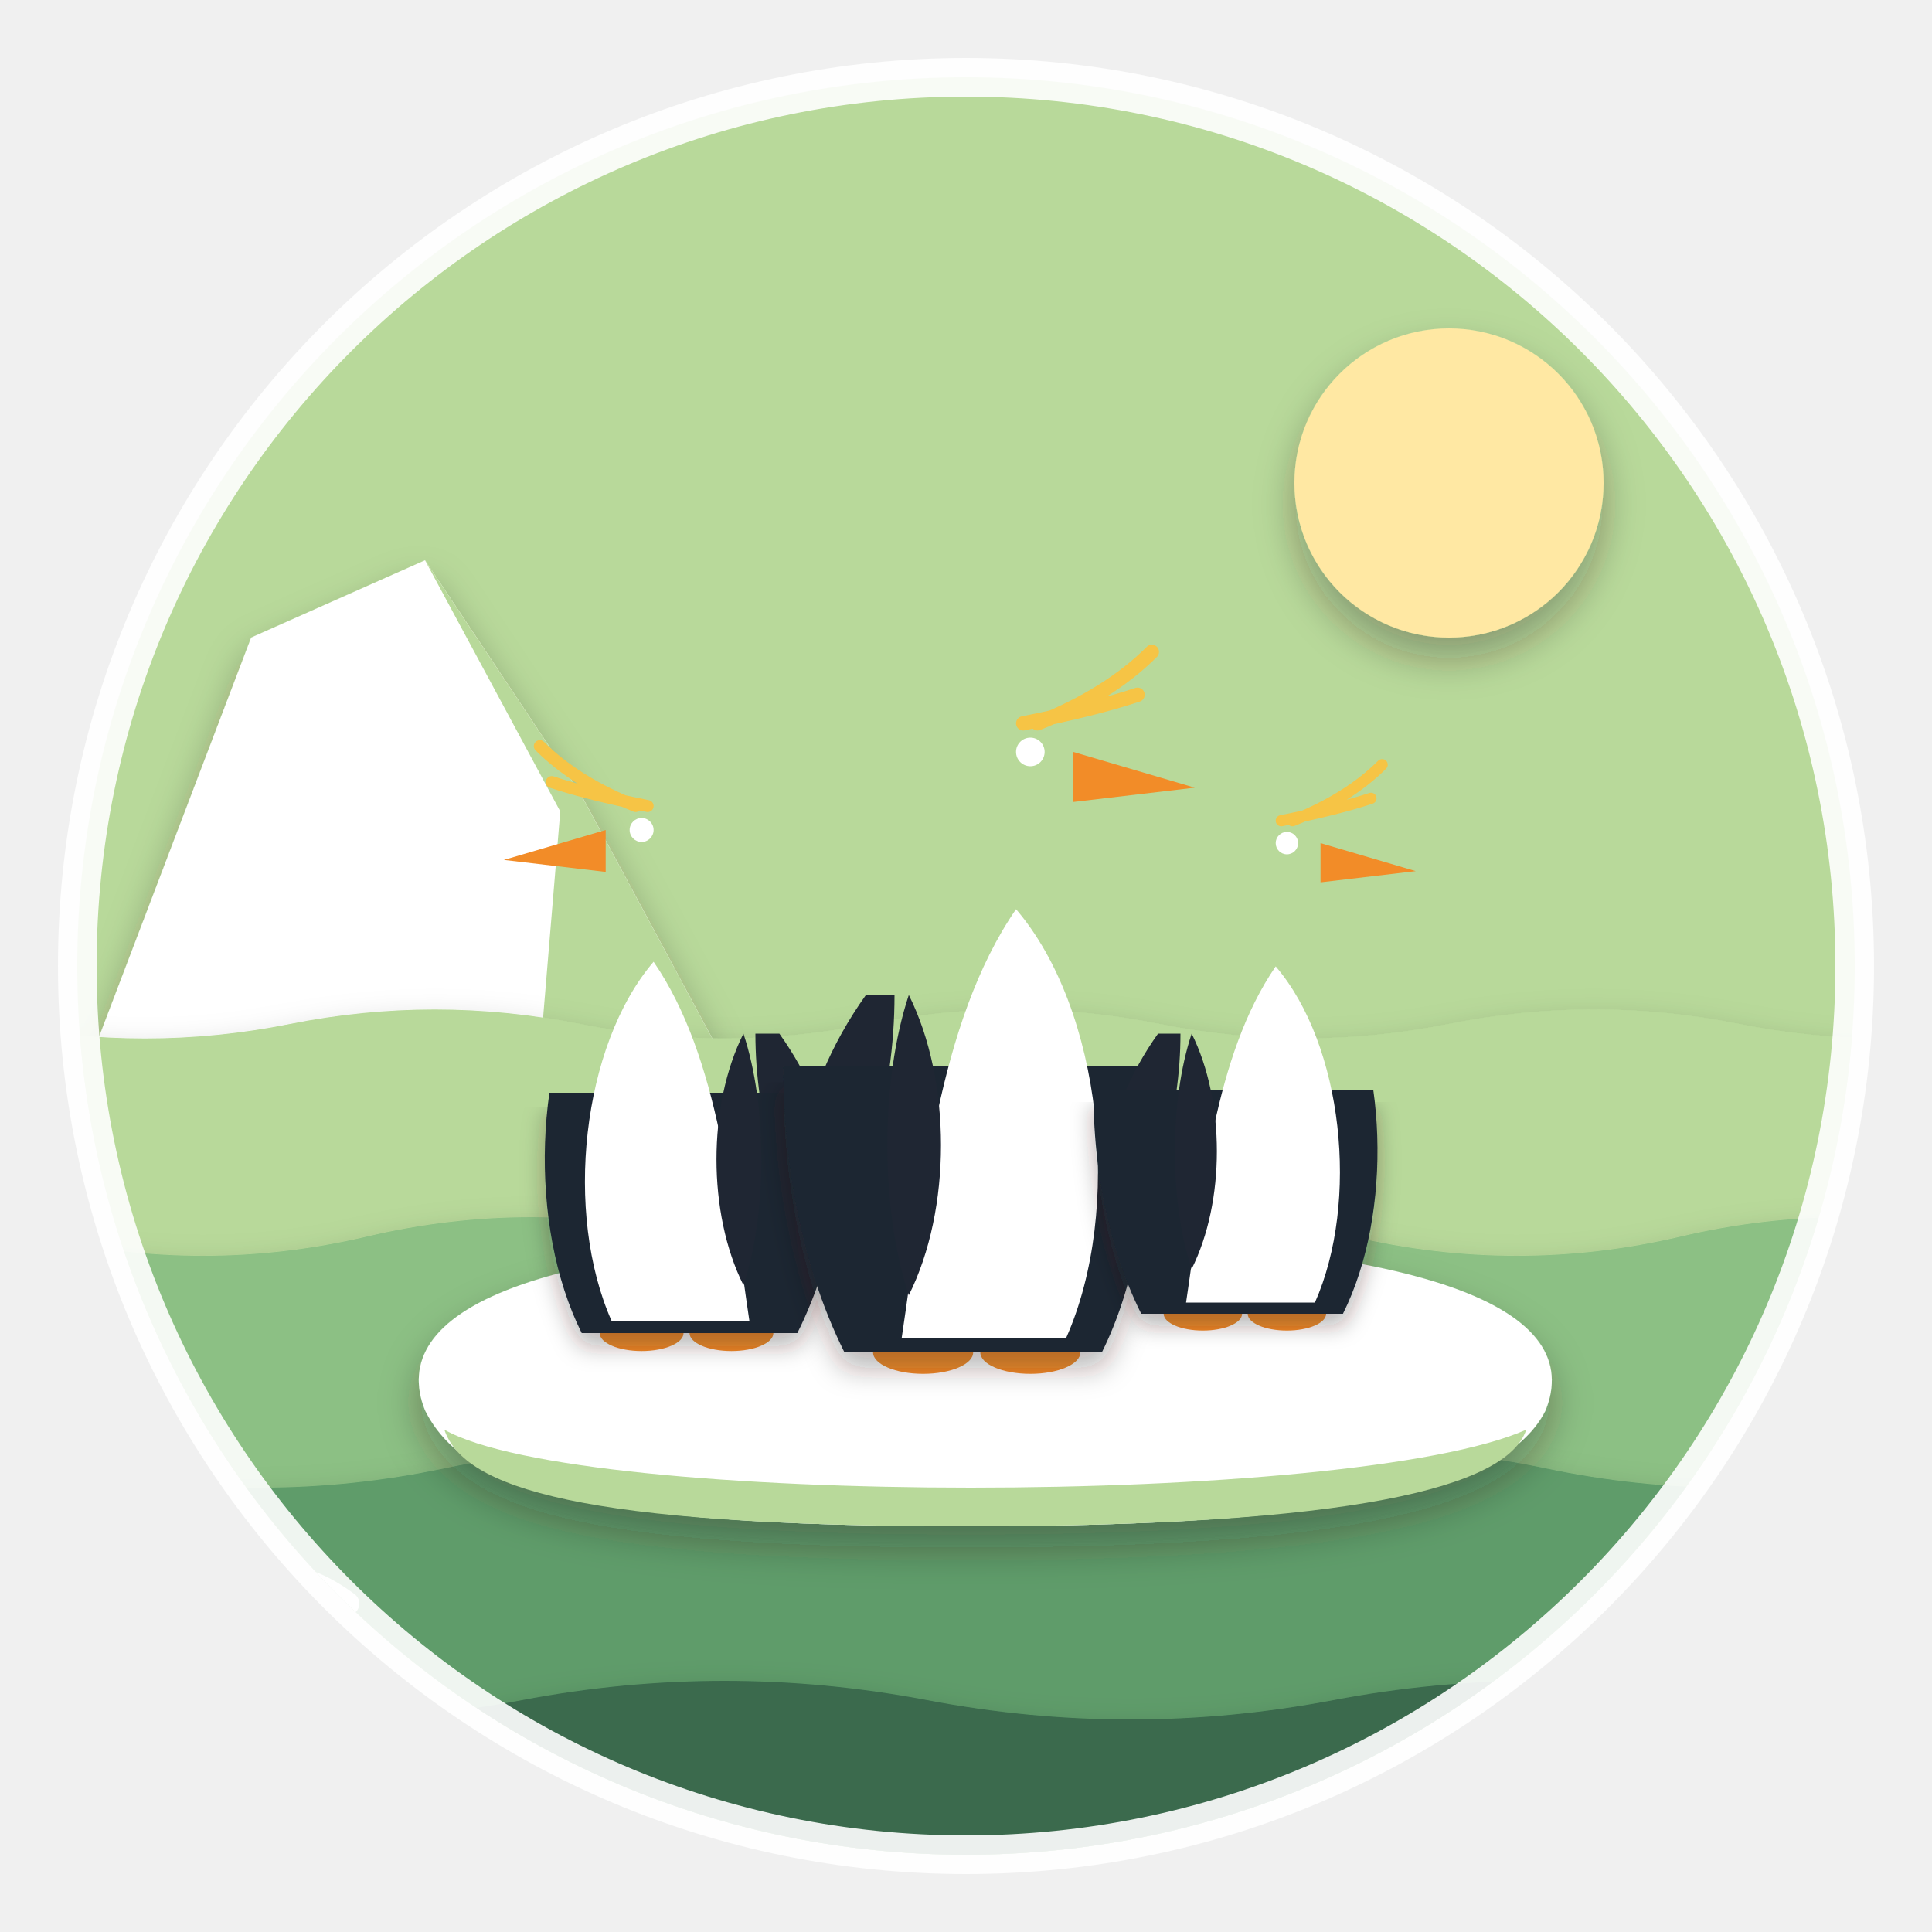
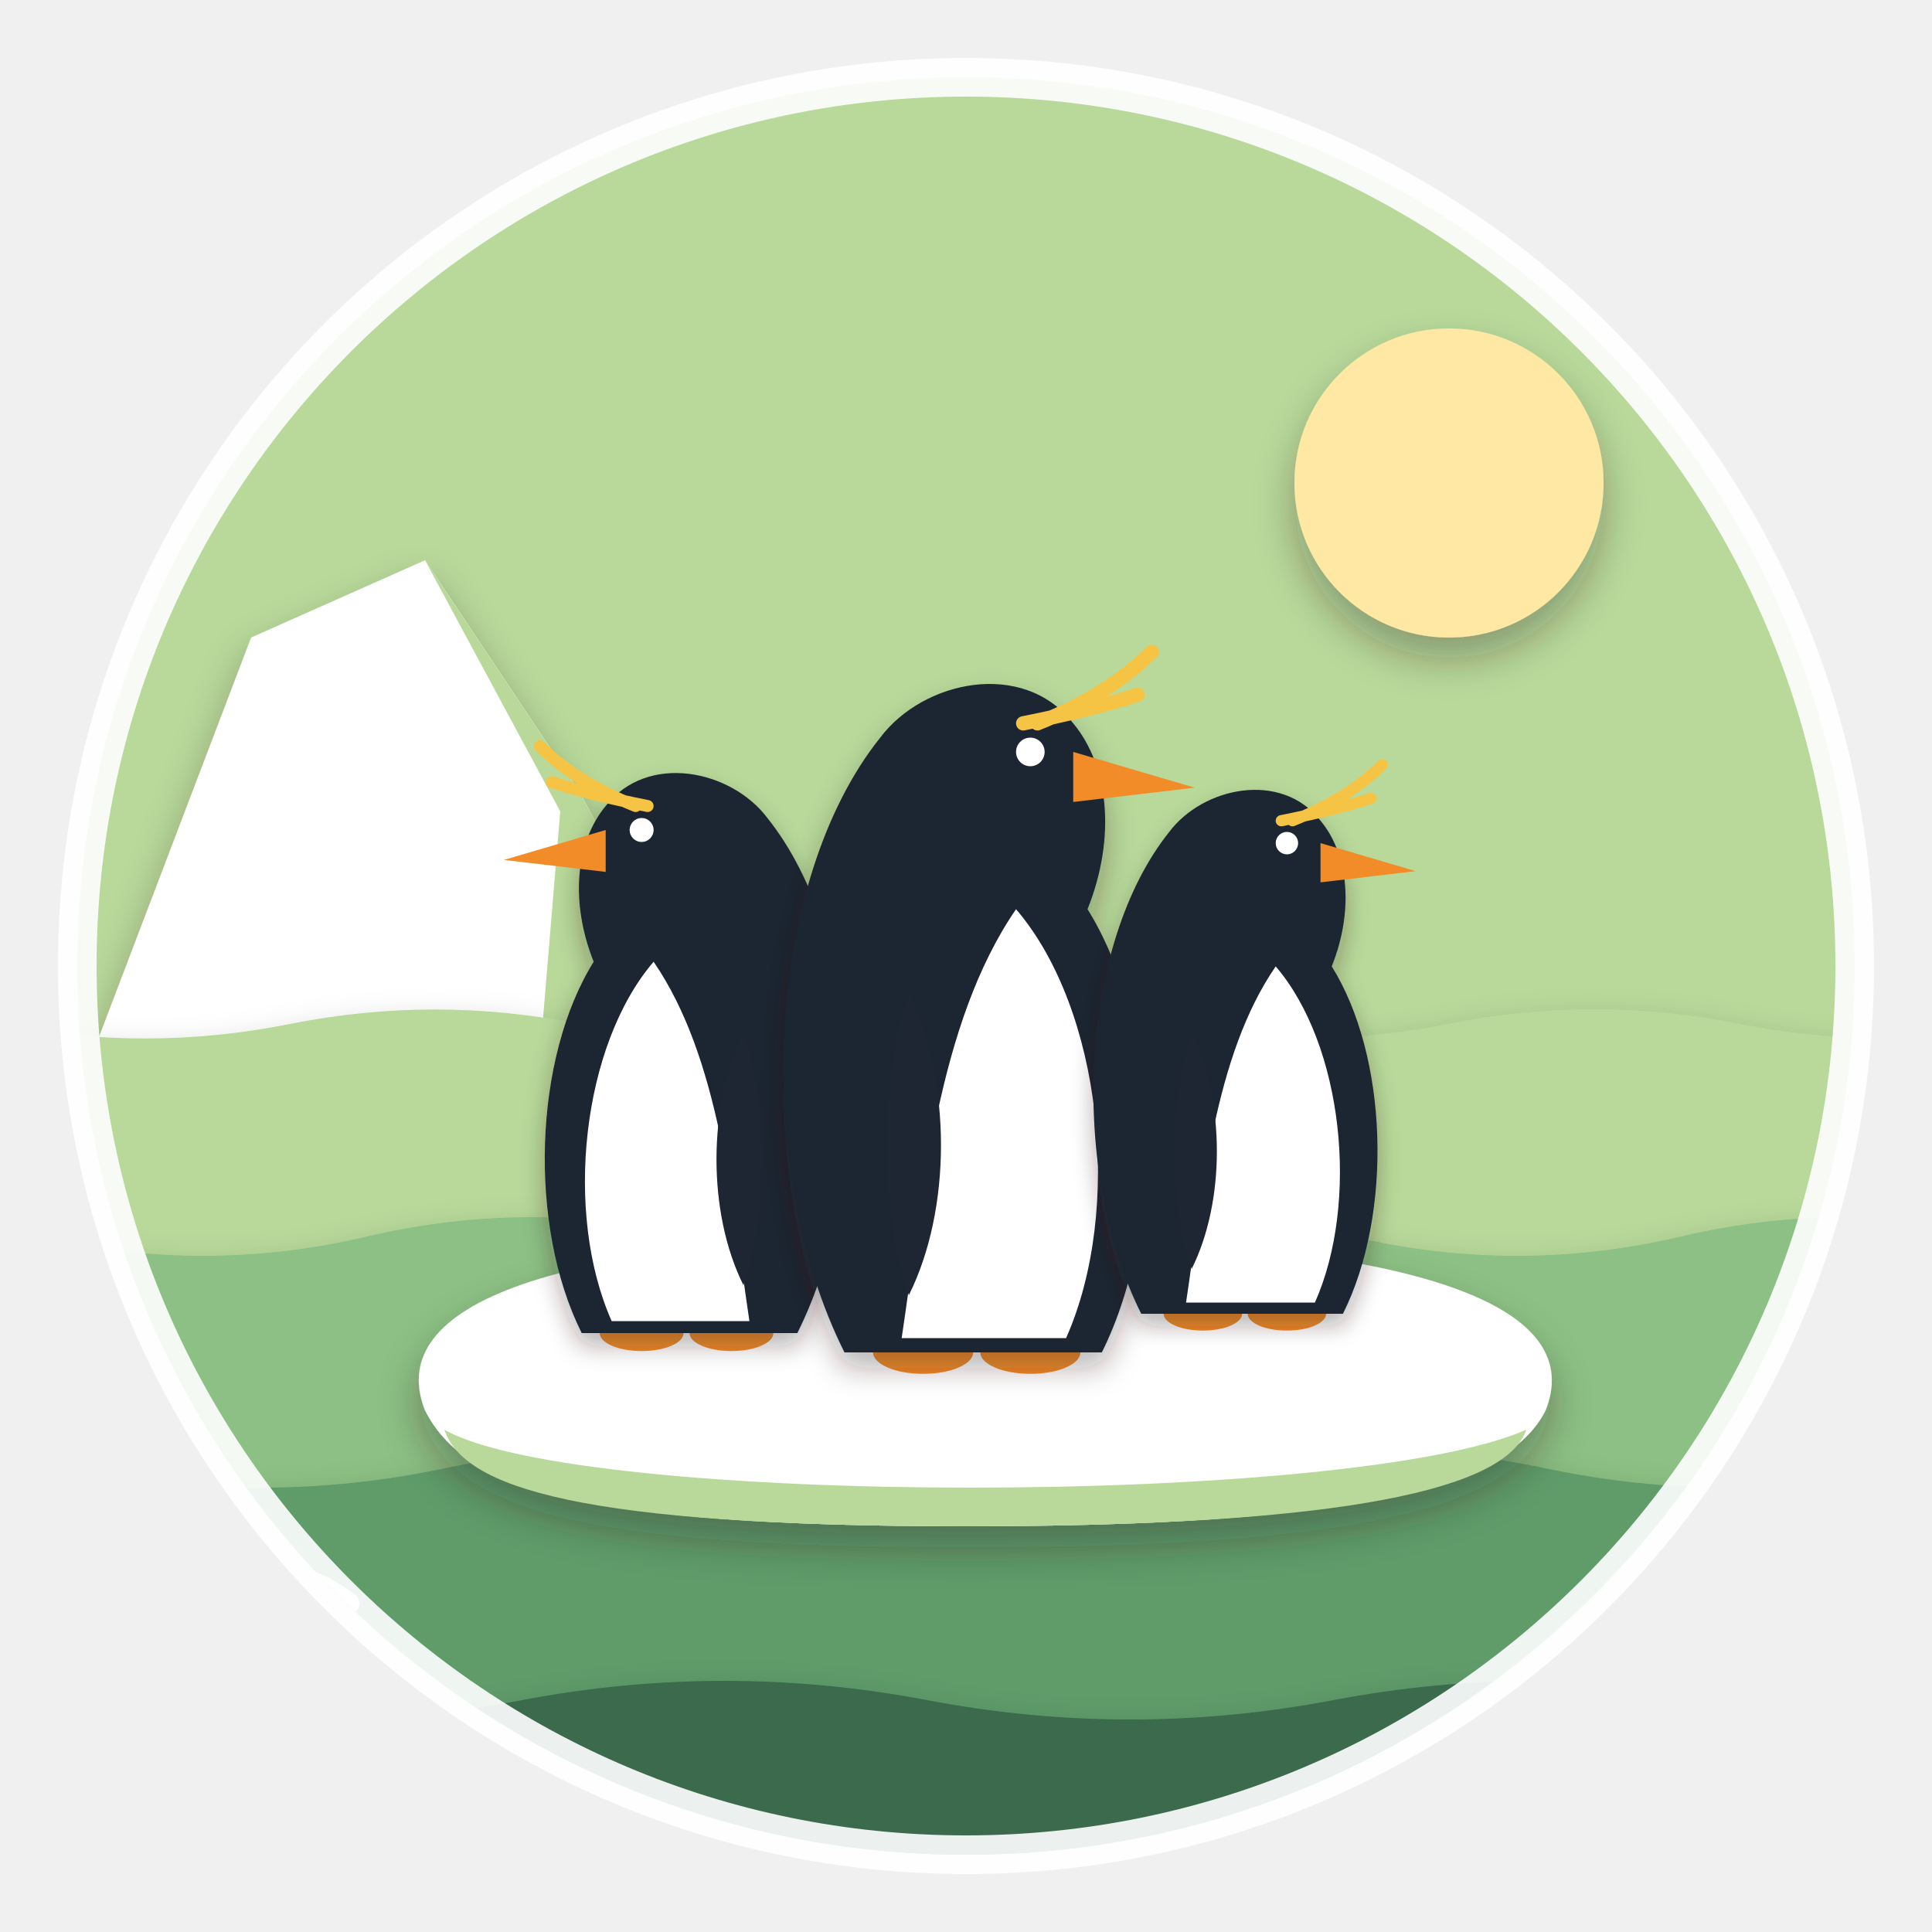
<svg xmlns="http://www.w3.org/2000/svg" viewBox="0 0 200 200" width="200" height="200">
  <defs>
    <clipPath id="clip">
      <circle cx="100" cy="100" r="92" />
    </clipPath>
    <filter id="ps" filterUnits="userSpaceOnUse" x="-40" y="-40" width="280" height="280">
      <feDropShadow dx="0" dy="2.2" stdDeviation="2" flood-color="#2a1f14" flood-opacity=".33" />
    </filter>
  </defs>
  <g clip-path="url(#clip)">
    <rect width="200" height="200" fill="#B8D99A" />
    <circle filter="url(#ps)" cx="150" cy="50" r="16" fill="#FFE8A3" />
    <path filter="url(#ps)" d="M10 108 L26 66 L44 58 L60 82 L74 108Z" fill="#FFFFFF" />
    <path d="M44 58 L60 82 L74 108 L56 108 L58 84Z" fill="#B8D99A" />
    <path filter="url(#ps)" d="M-30 106 Q-15.0 103 0 106 T30 106 T60 106 T90 106 T120 106 T150 106 T180 106 T210 106 T240 106 L230 230 L-30 230Z" fill="#B8D99A" />
    <path filter="url(#ps)" d="M-30 128 Q-13.0 124 4 128 T38 128 T72 128 T106 128 T140 128 T174 128 T208 128 T242 128 L230 230 L-30 230Z" fill="#8CC084" />
    <path filter="url(#ps)" d="M-30 152 Q-11.0 148 8 152 T46 152 T84 152 T122 152 T160 152 T198 152 T236 152 L230 230 L-30 230Z" fill="#5E9C6A" />
    <path filter="url(#ps)" d="M-30 176 Q-9.0 172 12 176 T54 176 T96 176 T138 176 T180 176 T222 176 T264 176 L230 230 L-30 230Z" fill="#3A6B4E" />
    <path filter="url(#ps)" d="M44 146 C40 136 54 128 100 128 C150 128 164 136 160 146 C156 154 140 158 100 158 C60 158 48 154 44 146Z" fill="#FFFFFF" />
    <path d="M46 148 C60 156 140 156 158 148 C156 154 140 158 100 158 C60 158 48 154 46 148Z" fill="#B8D99A" />
-     <g transform="translate(72 138) scale(-0.62 0.62)">
-       <path d="M-14 -50 C-24 -36 -26 -20 -22 -8 C-14 -22 -10 -36 -10 -50Z" fill="#1F2633" />
-       <path d="M-13 0 a7 3 0 1 0 14 0 a7 3 0 1 0 -14 0ZM2 0 a7 3 0 1 0 14 0 a7 3 0 1 0 -14 0Z" fill="#F28C28" />
-       <path filter="url(#ps)" d="M-17 0 C-30 -26 -28 -66 -12 -86 C-6 -94 8 -97 15 -88 C20 -82 21 -72 17 -62 C27 -46 28 -18 19 0Z" fill="#1F2633" />
-       <path d="M7 -62 C19 -48 22 -20 14 -2 L-9 -2 C-6 -22 -4 -46 7 -62Z" fill="#FFFFFF" />
-       <path d="M15 -84 L32 -79 L15 -77Z" fill="#F28C28" />
-       <path d="M10 -88 Q20 -92 26 -98 M8 -88 Q18 -90 24 -92" fill="none" stroke="#F6C445" stroke-width="2" stroke-linecap="round" stroke-linejoin="round" />
-       <path d="M7 -84 a2 2 0 1 0 4 0 a2 2 0 1 0 -4 0Z" fill="#FFFFFF" />
-       <path d="M-8 -50 C-2 -38 -2 -20 -8 -8 C-12 -20 -12 -38 -8 -50Z" fill="#1F2633" />
+     <g transform="translate(72 138) scale(-0.62 0.62) translate(-100 -100)">
+       <path d="M86 50 C76 64 74 80 78 92 C86 78 90 64 90 50Z" fill="#1F2633" />
+       <path d="M87 100 a7 3 0 1 0 14 0 a7 3 0 1 0 -14 0ZM102 100 a7 3 0 1 0 14 0 a7 3 0 1 0 -14 0Z" fill="#F28C28" />
+       <path filter="url(#ps)" d="M83 100 C70 74 72 34 88 14 C94 6 108 3 115 12 C120 18 121 28 117 38 C127 54 128 82 119 100Z" fill="#1F2633" />
+       <path d="M107 38 C119 52 122 80 114 98 L91 98 C94 78 96 54 107 38Z" fill="#FFFFFF" />
+       <path d="M115 16 L132 21 L115 23Z" fill="#F28C28" />
+       <path d="M110 12 Q120 8 126 2 M108 12 Q118 10 124 8" fill="none" stroke="#F6C445" stroke-width="2" stroke-linecap="round" stroke-linejoin="round" />
+       <path d="M107 16 a2 2 0 1 0 4 0 a2 2 0 1 0 -4 0Z" fill="#FFFFFF" />
+       <path d="M92 50 C98 62 98 80 92 92 C88 80 88 62 92 50Z" fill="#1F2633" />
    </g>
-     <g transform="translate(100 140) scale(0.74 0.74)">
-       <path d="M-14 -50 C-24 -36 -26 -20 -22 -8 C-14 -22 -10 -36 -10 -50Z" fill="#1F2633" />
-       <path d="M-13 0 a7 3 0 1 0 14 0 a7 3 0 1 0 -14 0ZM2 0 a7 3 0 1 0 14 0 a7 3 0 1 0 -14 0Z" fill="#F28C28" />
-       <path filter="url(#ps)" d="M-17 0 C-30 -26 -28 -66 -12 -86 C-6 -94 8 -97 15 -88 C20 -82 21 -72 17 -62 C27 -46 28 -18 19 0Z" fill="#1F2633" />
-       <path d="M7 -62 C19 -48 22 -20 14 -2 L-9 -2 C-6 -22 -4 -46 7 -62Z" fill="#FFFFFF" />
-       <path d="M15 -84 L32 -79 L15 -77Z" fill="#F28C28" />
-       <path d="M10 -88 Q20 -92 26 -98 M8 -88 Q18 -90 24 -92" fill="none" stroke="#F6C445" stroke-width="2" stroke-linecap="round" stroke-linejoin="round" />
-       <path d="M7 -84 a2 2 0 1 0 4 0 a2 2 0 1 0 -4 0Z" fill="#FFFFFF" />
-       <path d="M-8 -50 C-2 -38 -2 -20 -8 -8 C-12 -20 -12 -38 -8 -50Z" fill="#1F2633" />
+     <g transform="translate(100 140) scale(0.74 0.74) translate(-100 -100)">
+       <path d="M86 50 C76 64 74 80 78 92 C86 78 90 64 90 50Z" fill="#1F2633" />
+       <path d="M87 100 a7 3 0 1 0 14 0 a7 3 0 1 0 -14 0ZM102 100 a7 3 0 1 0 14 0 a7 3 0 1 0 -14 0Z" fill="#F28C28" />
+       <path filter="url(#ps)" d="M83 100 C70 74 72 34 88 14 C94 6 108 3 115 12 C120 18 121 28 117 38 C127 54 128 82 119 100Z" fill="#1F2633" />
+       <path d="M107 38 C119 52 122 80 114 98 L91 98 C94 78 96 54 107 38Z" fill="#FFFFFF" />
+       <path d="M115 16 L132 21 L115 23Z" fill="#F28C28" />
+       <path d="M110 12 Q120 8 126 2 M108 12 Q118 10 124 8" fill="none" stroke="#F6C445" stroke-width="2" stroke-linecap="round" stroke-linejoin="round" />
+       <path d="M107 16 a2 2 0 1 0 4 0 a2 2 0 1 0 -4 0Z" fill="#FFFFFF" />
+       <path d="M92 50 C98 62 98 80 92 92 C88 80 88 62 92 50Z" fill="#1F2633" />
    </g>
-     <g transform="translate(128 136) scale(0.58 0.58)">
-       <path d="M-14 -50 C-24 -36 -26 -20 -22 -8 C-14 -22 -10 -36 -10 -50Z" fill="#1F2633" />
-       <path d="M-13 0 a7 3 0 1 0 14 0 a7 3 0 1 0 -14 0ZM2 0 a7 3 0 1 0 14 0 a7 3 0 1 0 -14 0Z" fill="#F28C28" />
-       <path filter="url(#ps)" d="M-17 0 C-30 -26 -28 -66 -12 -86 C-6 -94 8 -97 15 -88 C20 -82 21 -72 17 -62 C27 -46 28 -18 19 0Z" fill="#1F2633" />
-       <path d="M7 -62 C19 -48 22 -20 14 -2 L-9 -2 C-6 -22 -4 -46 7 -62Z" fill="#FFFFFF" />
-       <path d="M15 -84 L32 -79 L15 -77Z" fill="#F28C28" />
-       <path d="M10 -88 Q20 -92 26 -98 M8 -88 Q18 -90 24 -92" fill="none" stroke="#F6C445" stroke-width="2" stroke-linecap="round" stroke-linejoin="round" />
-       <path d="M7 -84 a2 2 0 1 0 4 0 a2 2 0 1 0 -4 0Z" fill="#FFFFFF" />
-       <path d="M-8 -50 C-2 -38 -2 -20 -8 -8 C-12 -20 -12 -38 -8 -50Z" fill="#1F2633" />
+     <g transform="translate(128 136) scale(0.58 0.58) translate(-100 -100)">
+       <path d="M86 50 C76 64 74 80 78 92 C86 78 90 64 90 50Z" fill="#1F2633" />
+       <path d="M87 100 a7 3 0 1 0 14 0 a7 3 0 1 0 -14 0ZM102 100 a7 3 0 1 0 14 0 a7 3 0 1 0 -14 0Z" fill="#F28C28" />
+       <path filter="url(#ps)" d="M83 100 C70 74 72 34 88 14 C94 6 108 3 115 12 C120 18 121 28 117 38 C127 54 128 82 119 100Z" fill="#1F2633" />
+       <path d="M107 38 C119 52 122 80 114 98 L91 98 C94 78 96 54 107 38Z" fill="#FFFFFF" />
+       <path d="M115 16 L132 21 L115 23Z" fill="#F28C28" />
+       <path d="M110 12 Q120 8 126 2 M108 12 Q118 10 124 8" fill="none" stroke="#F6C445" stroke-width="2" stroke-linecap="round" stroke-linejoin="round" />
+       <path d="M107 16 a2 2 0 1 0 4 0 a2 2 0 1 0 -4 0Z" fill="#FFFFFF" />
+       <path d="M92 50 C98 62 98 80 92 92 C88 80 88 62 92 50Z" fill="#1F2633" />
    </g>
    <path d="M20 166 q8 -6 16 0 M164 170 q8 -6 16 0" fill="none" stroke="#FFFFFF" stroke-width="2.4" stroke-linecap="round" stroke-linejoin="round" />
  </g>
  <circle cx="100" cy="100" r="92" fill="none" stroke="#fff" stroke-width="4" opacity=".9" />
</svg>
